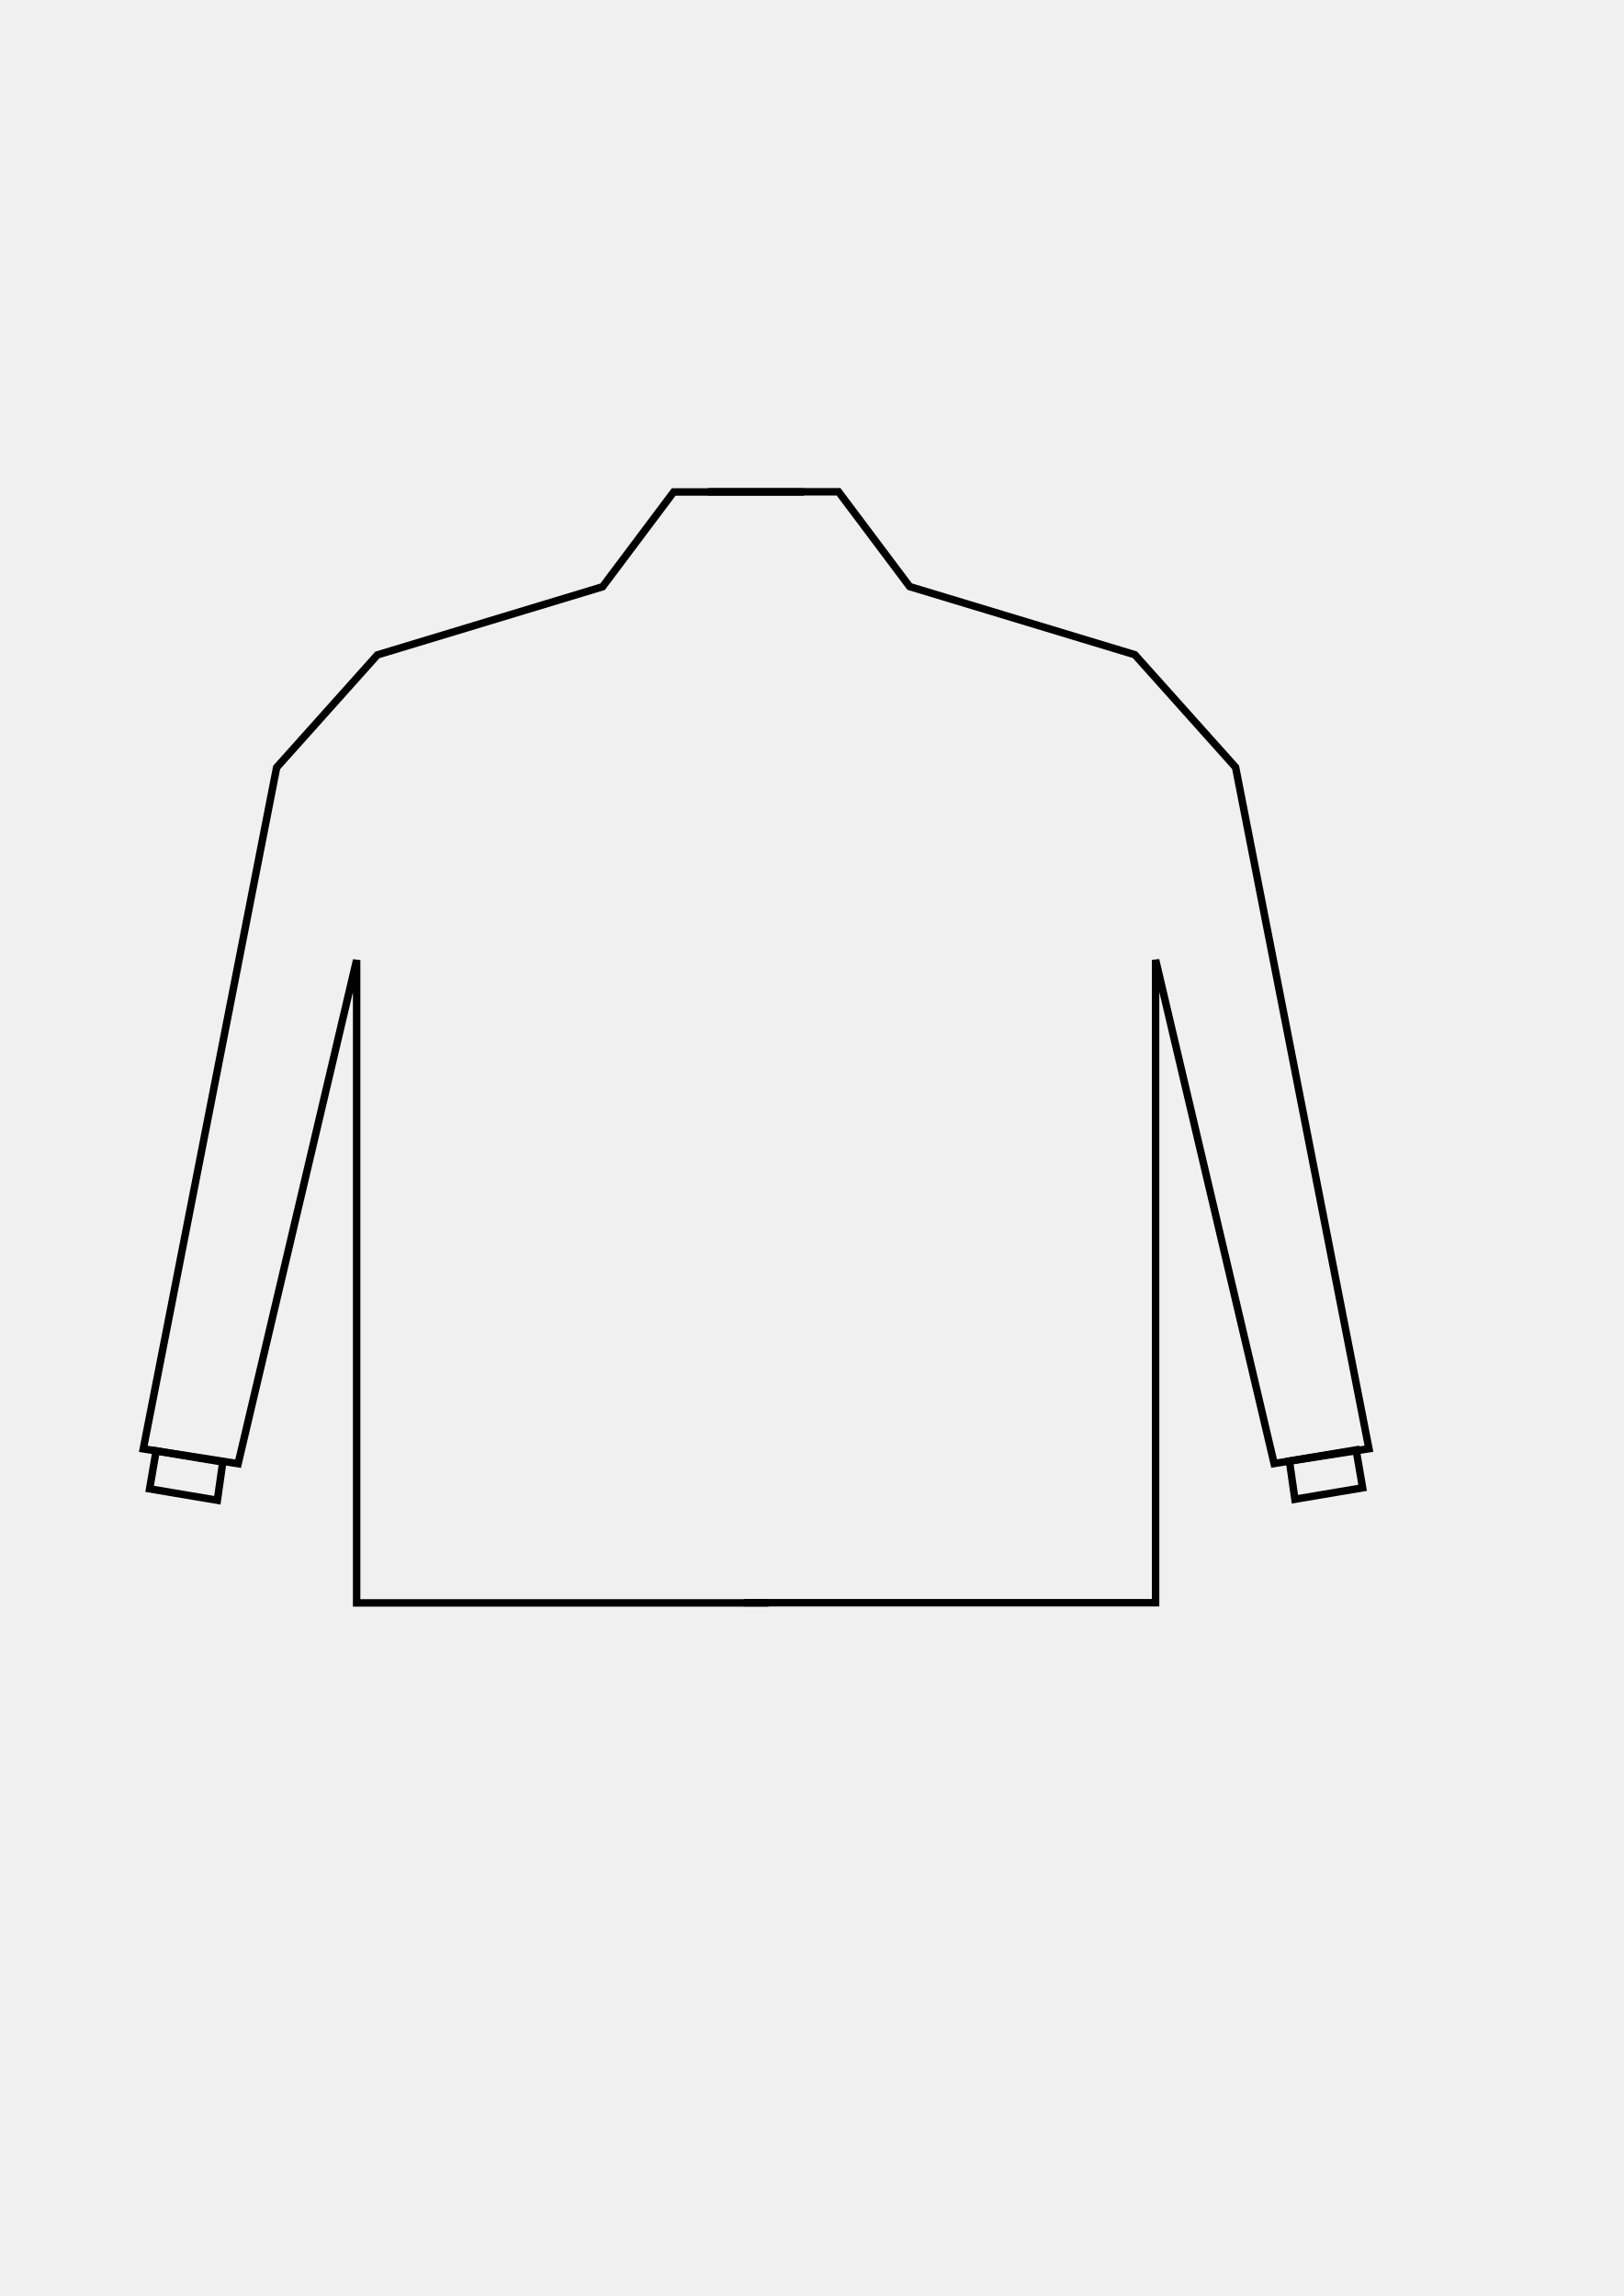
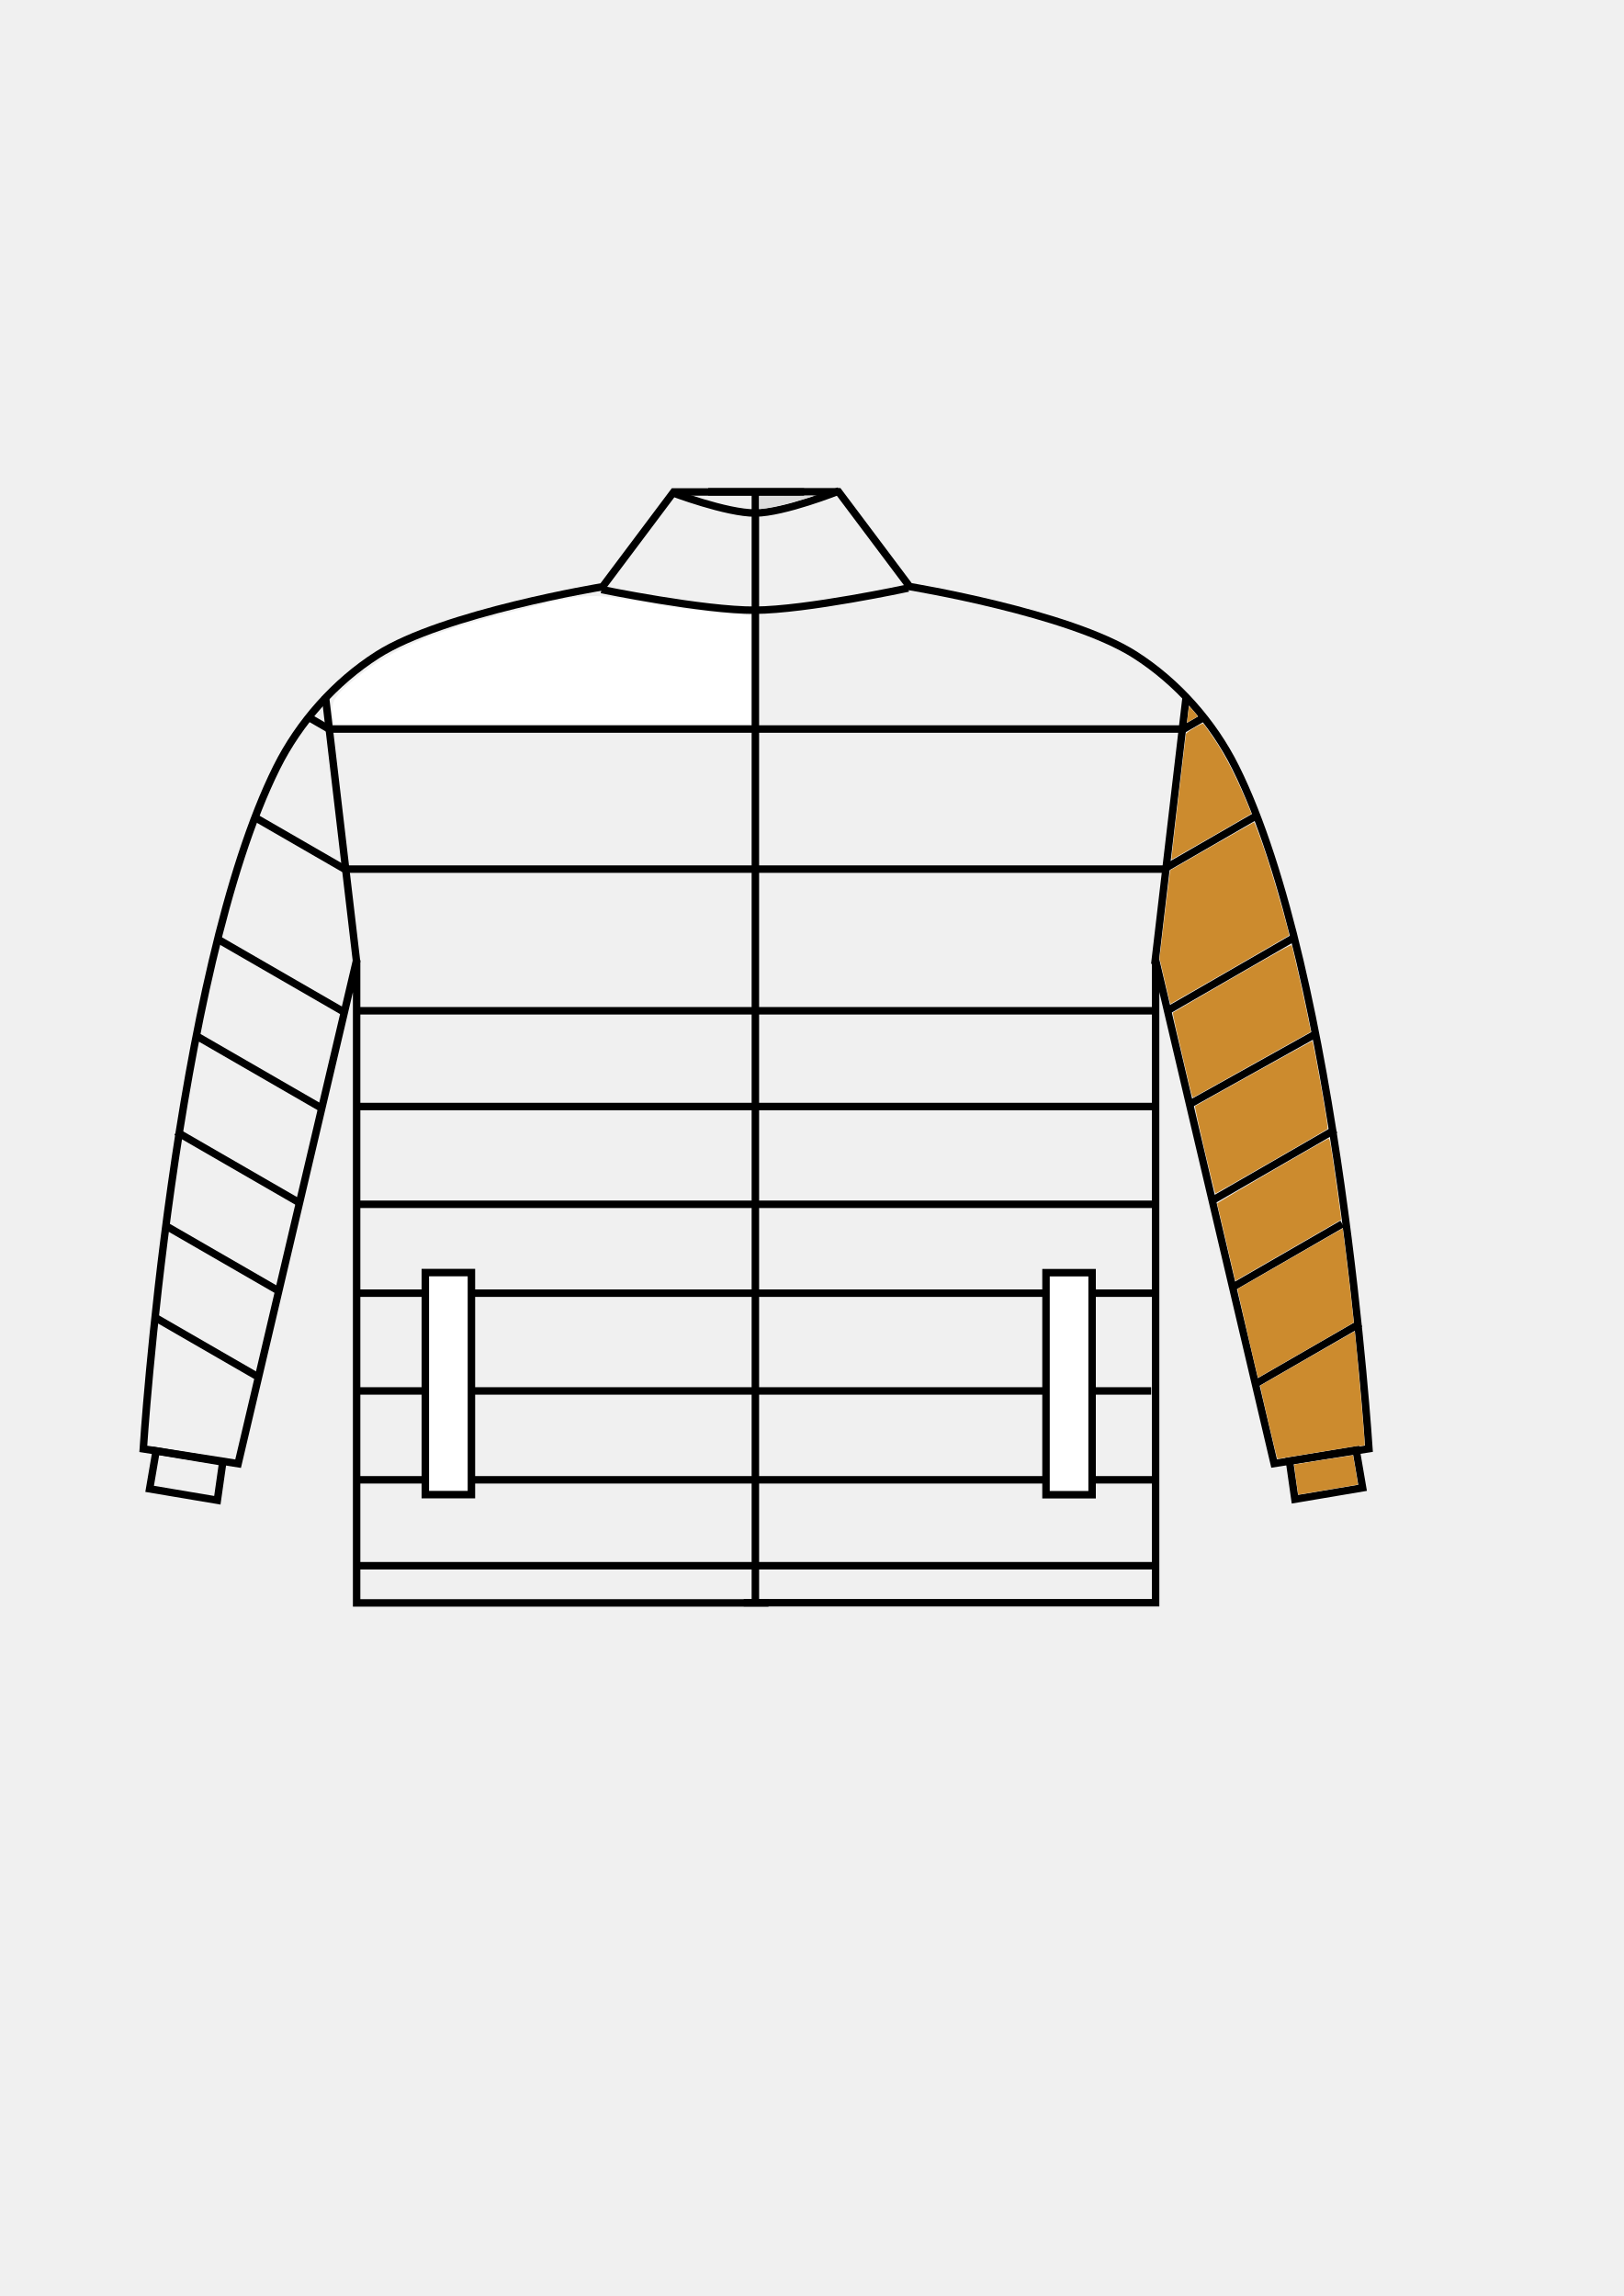
<svg xmlns="http://www.w3.org/2000/svg" width="210mm" height="297mm" viewBox="0 0 210 297" version="1.1" id="svg89691">
  <defs id="defs89688" />
  <g id="layer1">
-     <path style="fill:none;stroke:#000000;stroke-width:0.965;stroke-linecap:butt;stroke-linejoin:miter;stroke-opacity:1;stroke-dasharray:none" d="M 91.591,63.615 H 108.453 l 9.197,12.263 29.125,8.814 13.03,14.563 17.245,88.142 -12.263,1.916 -15.329,-65.148 v 83.16 H 96.19" id="path96955" />
-     <path style="fill:none;stroke:#000000;stroke-width:0.965;stroke-linecap:butt;stroke-linejoin:miter;stroke-dasharray:none;stroke-opacity:1" d="M 103.992,63.638 H 87.13 l -9.197,12.263 -29.125,8.814 -13.03,14.563 -17.245,88.142 12.263,1.916 15.329,-65.148 v 83.16 h 53.268" id="path96955-6" />
+     <path style="fill:none;stroke:#000000;stroke-width:0.965;stroke-linecap:butt;stroke-linejoin:miter;stroke-dasharray:none;stroke-opacity:1" d="M 91.591,63.615 H 108.453 l 9.197,12.263 c 0,0 20.571,3.363 29.125,8.814 5.493,3.501 10.129,8.731 13.03,14.563 13.332,26.805 17.245,88.142 17.245,88.142 l -12.263,1.916 -15.329,-65.148 v 83.16 H 96.19" id="path96955" />
+     <path style="fill:none;stroke:#000000;stroke-width:0.965;stroke-linecap:butt;stroke-linejoin:miter;stroke-dasharray:none;stroke-opacity:1" d="M 103.992,63.638 H 87.13 l -9.197,12.263 c 0,0 -20.571,3.363 -29.125,8.814 -5.493,3.501 -10.129,8.731 -13.03,14.563 C 22.445,126.083 18.532,187.419 18.532,187.419 l 12.263,1.916 15.329,-65.148 v 83.16 h 53.268" id="path96955-6" />
    <path style="fill:none;stroke:#000000;stroke-width:0.965;stroke-linecap:butt;stroke-linejoin:miter;stroke-dasharray:none;stroke-opacity:1" d="m 20.191,187.685 -0.839,4.905 8.758,1.477 0.704,-4.945 z" id="path97004" />
    <path style="fill:none;stroke:#000000;stroke-width:0.965;stroke-linecap:butt;stroke-linejoin:miter;stroke-dasharray:none;stroke-opacity:1" d="m 175.392,187.552 0.839,4.905 -8.758,1.477 -0.704,-4.945 z" id="path97004-33" />
+     <path style="fill:none;stroke:#000000;stroke-width:0.965;stroke-linecap:butt;stroke-linejoin:miter;stroke-dasharray:none;stroke-opacity:1" d="M 46.131,124.524 42.083,90.058" id="path1980" />
+     <path style="fill:none;stroke:#000000;stroke-width:0.965;stroke-linecap:butt;stroke-linejoin:miter;stroke-dasharray:none;stroke-opacity:1" d="M 149.35,124.728 153.398,90.262" id="path1980-0" />
+     <path style="fill:none;stroke:#000000;stroke-width:0.965;stroke-linecap:butt;stroke-linejoin:miter;stroke-dasharray:none;stroke-opacity:1" d="m 77.795,76.262 c 0,0 13.162,2.704 19.832,2.672 6.679,-0.032 19.832,-2.864 19.832,-2.864" id="path2618" />
+     <path style="fill:none;stroke:#000000;stroke-width:0.965;stroke-linecap:butt;stroke-linejoin:miter;stroke-opacity:1;stroke-dasharray:none" d="m 155.419,92.965 -2.314,1.336 H 42.544 l -2.49,-1.438" id="path6252" />
+     <path style="fill:none;stroke:#000000;stroke-width:0.965;stroke-linecap:butt;stroke-linejoin:miter;stroke-opacity:1;stroke-dasharray:none" d="m 32.653,105.547 11.912,6.877 H 150.53 l 11.729,-6.771" id="path6254" />
+     <path style="fill:none;stroke:#000000;stroke-width:0.965;stroke-linecap:butt;stroke-linejoin:miter;stroke-opacity:1;stroke-dasharray:none" d="M 44.441,130.884 28.406,121.626" id="path6256" />
+     <path style="fill:none;stroke:#000000;stroke-width:0.965;stroke-linecap:butt;stroke-linejoin:miter;stroke-opacity:1;stroke-dasharray:none" d="M 46.202,130.749 H 149.175" id="path6258" />
+     <path style="fill:none;stroke:#000000;stroke-width:0.965;stroke-linecap:butt;stroke-linejoin:miter;stroke-opacity:1;stroke-dasharray:none" d="m 151.208,130.613 16.105,-9.298" id="path6260" />
+     <path style="fill:none;stroke:#000000;stroke-width:0.965;stroke-linecap:butt;stroke-linejoin:miter;stroke-opacity:1;stroke-dasharray:none" d="m 25.293,133.937 16.115,9.304" id="path6262" />
+     <path style="fill:none;stroke:#000000;stroke-width:0.965;stroke-linecap:butt;stroke-linejoin:miter;stroke-opacity:1;stroke-dasharray:none" d="M 46.179,143.135 H 149.266" id="path6264" />
+     <path style="fill:none;stroke:#000000;stroke-width:0.965;stroke-linecap:butt;stroke-linejoin:miter;stroke-opacity:1;stroke-dasharray:none" d="m 153.674,142.943 16.479,-9.197" id="path6266" />
+     <path style="fill:none;stroke:#000000;stroke-width:0.965;stroke-linecap:butt;stroke-linejoin:miter;stroke-opacity:1;stroke-dasharray:none" d="m 22.802,146.392 15.722,9.077" id="path6268" />
+     <path style="fill:none;stroke:#000000;stroke-width:0.965;stroke-linecap:butt;stroke-linejoin:miter;stroke-opacity:1;stroke-dasharray:none" d="M 46.179,155.781 H 149.458" id="path6270" />
+     <path style="fill:none;stroke:#000000;stroke-width:0.965;stroke-linecap:butt;stroke-linejoin:miter;stroke-opacity:1;stroke-dasharray:none" d="m 156.931,155.206 15.783,-9.112" id="path6272" />
+     <path style="fill:none;stroke:#000000;stroke-width:0.965;stroke-linecap:butt;stroke-linejoin:miter;stroke-opacity:1;stroke-dasharray:none" d="m 21.269,158.464 14.716,8.496" id="path6326" />
+     <path style="fill:none;stroke:#000000;stroke-width:0.965;stroke-linecap:butt;stroke-linejoin:miter;stroke-opacity:1;stroke-dasharray:none" d="M 46.37,167.278 H 149.266" id="path6328" />
+     <path style="fill:none;stroke:#000000;stroke-width:0.965;stroke-linecap:butt;stroke-linejoin:miter;stroke-opacity:1;stroke-dasharray:none" d="m 159.422,166.512 14.18,-8.187" id="path6330" />
+     <path style="fill:none;stroke:#000000;stroke-width:0.965;stroke-linecap:butt;stroke-linejoin:miter;stroke-opacity:1;stroke-dasharray:none" d="m 19.928,170.344 13.727,7.925" id="path6332" />
+     <path style="fill:none;stroke:#000000;stroke-width:0.965;stroke-linecap:butt;stroke-linejoin:miter;stroke-opacity:1;stroke-dasharray:none" d="M 46.37,179.925 H 148.883" id="path6334" />
+     <path style="fill:none;stroke:#000000;stroke-width:0.965;stroke-linecap:butt;stroke-linejoin:miter;stroke-opacity:1;stroke-dasharray:none" d="m 162.105,179.158 13.826,-7.982" id="path6336" />
+     <path style="fill:none;stroke:#000000;stroke-width:0.965;stroke-linecap:butt;stroke-linejoin:miter;stroke-opacity:1;stroke-dasharray:none" d="M 45.987,191.421 H 149.841" id="path6340" />
+     <path style="fill:none;stroke:#000000;stroke-width:0.965;stroke-linecap:butt;stroke-linejoin:miter;stroke-opacity:1;stroke-dasharray:none" d="M 45.795,202.535 H 149.65" id="path6342" />
+     <path style="fill:none;stroke:#000000;stroke-width:0.965;stroke-linecap:butt;stroke-linejoin:miter;stroke-dasharray:none;stroke-opacity:1" d="m 86.863,63.691 c 0,0 7.113,2.703 10.832,2.672 3.734,-0.031 10.832,-2.864 10.832,-2.864" id="path2618-1" />
+     <rect style="fill:#ffffff;fill-opacity:1;stroke:#000000;stroke-width:0.965;stroke-dasharray:none;stroke-opacity:1" id="rect12981" width="5.962" height="28.724" x="55.009" y="164.614" />
+     <rect style="fill:#ffffff;fill-opacity:1;stroke:#000000;stroke-width:0.965;stroke-dasharray:none;stroke-opacity:1" id="rect12981-4" width="5.962" height="28.724" x="135.284" y="164.627" />
+     <path style="fill:none;stroke:#000000;stroke-width:0.965;stroke-linecap:butt;stroke-linejoin:miter;stroke-dasharray:none;stroke-opacity:1" d="M 97.695,63.634 V 207.301" id="path13213" />
+     <path style="fill:#ffffff;fill-opacity:1;stroke:none;stroke-width:5.283;stroke-dasharray:none;stroke-opacity:1" d="m 162.57,348.705 c -0.804,-6.293 1.768,-9.731 14.861,-19.868 15.256,-11.81 35.565,-20.291 68.8,-28.727 41.318,-10.488 40.08,-10.39 68.89,-5.473 13.892,2.371 31.286,4.764 38.655,5.317 l 13.398,1.006 v 26.588 26.588 H 265.218 163.263 Z" id="path15464" transform="scale(0.2645833)" />
+     <path style="fill:#dcdcdc;fill-opacity:1;stroke:none;stroke-width:0.66;stroke-dasharray:none;stroke-opacity:1" d="m 371.065,245.7 v -3.181 l 9.913,-5.1e-4 c 5.452,-2.9e-4 11.461,-0.052 13.353,-0.116 1.892,-0.063 3.397,-0.067 3.344,-0.009 -0.16,0.177 -6.721,2.218 -10.561,3.286 -5.248,1.46 -10.899,2.621 -15.006,3.084 l -1.041,0.117 z" id="path17104" transform="scale(0.2645833)" />
+     <path style="fill:#cc8b2e;fill-opacity:1;stroke:none;stroke-width:0.66;stroke-dasharray:none;stroke-opacity:1" d="m 620.053,695.374 c -2.313,-9.833 -4.145,-17.901 -4.07,-17.928 0.075,-0.027 10.483,-6.026 23.13,-13.332 12.646,-7.306 23.021,-13.258 23.055,-13.227 0.317,0.289 4.908,51.95 4.916,55.32 0.001,0.439 -0.075,0.479 -1.221,0.653 -0.844,0.128 -1.26,0.127 -1.344,-0.004 -0.081,-0.125 -6.823,0.928 -19.916,3.109 -10.887,1.814 -19.917,3.295 -20.069,3.292 -0.215,-0.004 -1.193,-3.907 -4.481,-17.884 z" id="path19154" transform="scale(0.2645833)" />
+     <path style="fill:#cc8b2e;fill-opacity:1;stroke:none;stroke-width:0.66;stroke-dasharray:none;stroke-opacity:1" d="m 634.585,730.567 c -0.147,-0.476 -2.072,-14.486 -2,-14.558 0.091,-0.091 28.748,-4.59 28.8,-4.521 0.074,0.098 2.456,14.302 2.405,14.338 -0.03,0.021 -4.821,0.837 -10.646,1.813 -5.825,0.976 -12.37,2.08 -14.543,2.454 -2.755,0.474 -3.971,0.618 -4.015,0.475 z" id="path19156" transform="scale(0.2645833)" />
+     <path style="fill:#cc8b2e;fill-opacity:1;stroke:none;stroke-width:0.66;stroke-dasharray:none;stroke-opacity:1" d="m 614.776,672.915 c -1.182,-4.526 -9.997,-42.669 -9.872,-42.717 0.094,-0.036 11.699,-6.727 25.789,-14.87 14.09,-8.143 25.637,-14.759 25.659,-14.702 0.092,0.233 2.451,19.499 3.305,26.989 0.973,8.533 2.123,18.905 2.1,18.941 -0.008,0.012 -10.076,5.827 -22.374,12.923 -12.298,7.096 -22.826,13.172 -23.396,13.504 l -1.036,0.603 z" id="path19158" transform="scale(0.2645833)" />
+     <path style="fill:#cc8b2e;fill-opacity:1;stroke:none;stroke-width:1.321;stroke-dasharray:none;stroke-opacity:1" d="m 603.807,626.087 c 0,-0.248 -8.669,-37.196 -8.845,-37.697 -0.124,-0.353 53.23,-31.436 54.443,-31.718 0.4,-0.093 0.702,1.023 1.338,4.95 1.35,8.332 4.994,34.553 4.823,34.704 -0.087,0.077 -11.402,6.617 -25.144,14.534 -13.742,7.917 -25.352,14.623 -25.8,14.904 -0.448,0.281 -0.815,0.426 -0.815,0.323 z" id="path19162" transform="scale(0.2645833)" />
+     <path style="fill:#cc8b2e;fill-opacity:1;stroke:none;stroke-width:1.321;stroke-dasharray:none;stroke-opacity:1" d="m 588.84,562.295 c -2.745,-11.679 -4.859,-21.349 -4.698,-21.489 0.507,-0.441 57.003,-31.87 57.289,-31.87 0.287,0 1.841,8.082 4.735,24.623 2.459,14.054 3.048,18.111 2.68,18.446 -0.5,0.455 -54.466,31.525 -54.756,31.525 -0.142,0 -2.505,-9.555 -5.25,-21.234 z" id="path19164" transform="scale(0.2645833)" />
+     <path style="fill:#cc8b2e;fill-opacity:1;stroke:none;stroke-width:1.321;stroke-dasharray:none;stroke-opacity:1" d="m 581.39,530.59 c -6.199,-26.105 -8.275,-35.269 -8.044,-35.507 0.147,-0.151 13.212,-7.753 29.033,-16.893 23.862,-13.785 28.811,-16.516 29.03,-16.02 0.604,1.371 8.093,35.041 9.118,40.998 l 0.223,1.293 -28.158,15.701 c -15.487,8.636 -28.508,15.924 -28.936,16.196 -0.769,0.489 -0.797,0.418 -2.266,-5.769 z" id="path19166" transform="scale(0.2645833)" />
+     <path style="fill:#cc8b2e;fill-opacity:1;stroke:none;stroke-width:1.321;stroke-dasharray:none;stroke-opacity:1" d="m 571.064,486.757 c -0.524,-2.241 -1.697,-7.251 -2.606,-11.135 l -1.653,-7.061 2.545,-21.491 c 1.4,-11.82 2.596,-21.531 2.659,-21.579 0.475,-0.366 40.68,-23.43 40.94,-23.486 0.407,-0.087 4.191,10.346 7.328,20.207 3.629,11.404 10.202,34.825 9.868,35.159 -0.206,0.206 -57.841,33.459 -57.992,33.459 -0.075,0 -0.565,-1.833 -1.089,-4.074 z" id="path19168" transform="scale(0.2645833)" />
+     <path style="fill:#cc8b2e;fill-opacity:1;stroke:none;stroke-width:1.321;stroke-dasharray:none;stroke-opacity:1" d="m 572.666,419.598 c 0,-0.798 6.857,-59.782 7.065,-60.777 0.189,-0.904 8.006,-5.521 8.484,-5.011 0.733,0.781 5.149,7.133 7.15,10.285 4.732,7.455 9.696,17.433 14.548,29.243 l 1.824,4.439 -0.797,0.501 c -1.567,0.985 -37.98,21.942 -38.126,21.942 -0.082,0 -0.148,-0.28 -0.148,-0.622 z" id="path19170" transform="scale(0.2645833)" />
+     <path style="fill:#cc8b2e;fill-opacity:1;stroke:none;stroke-width:0.465;stroke-dasharray:none;stroke-opacity:1" d="m 580.301,353.011 c 0.002,-0.397 0.89,-7.726 0.943,-7.778 0.057,-0.057 4.275,4.827 4.277,4.952 9.8e-4,0.065 -4.737,2.858 -5.119,3.018 -0.056,0.023 -0.101,-0.063 -0.101,-0.191 z" id="path19898" transform="scale(0.2645833)" />
  </g>
</svg>
